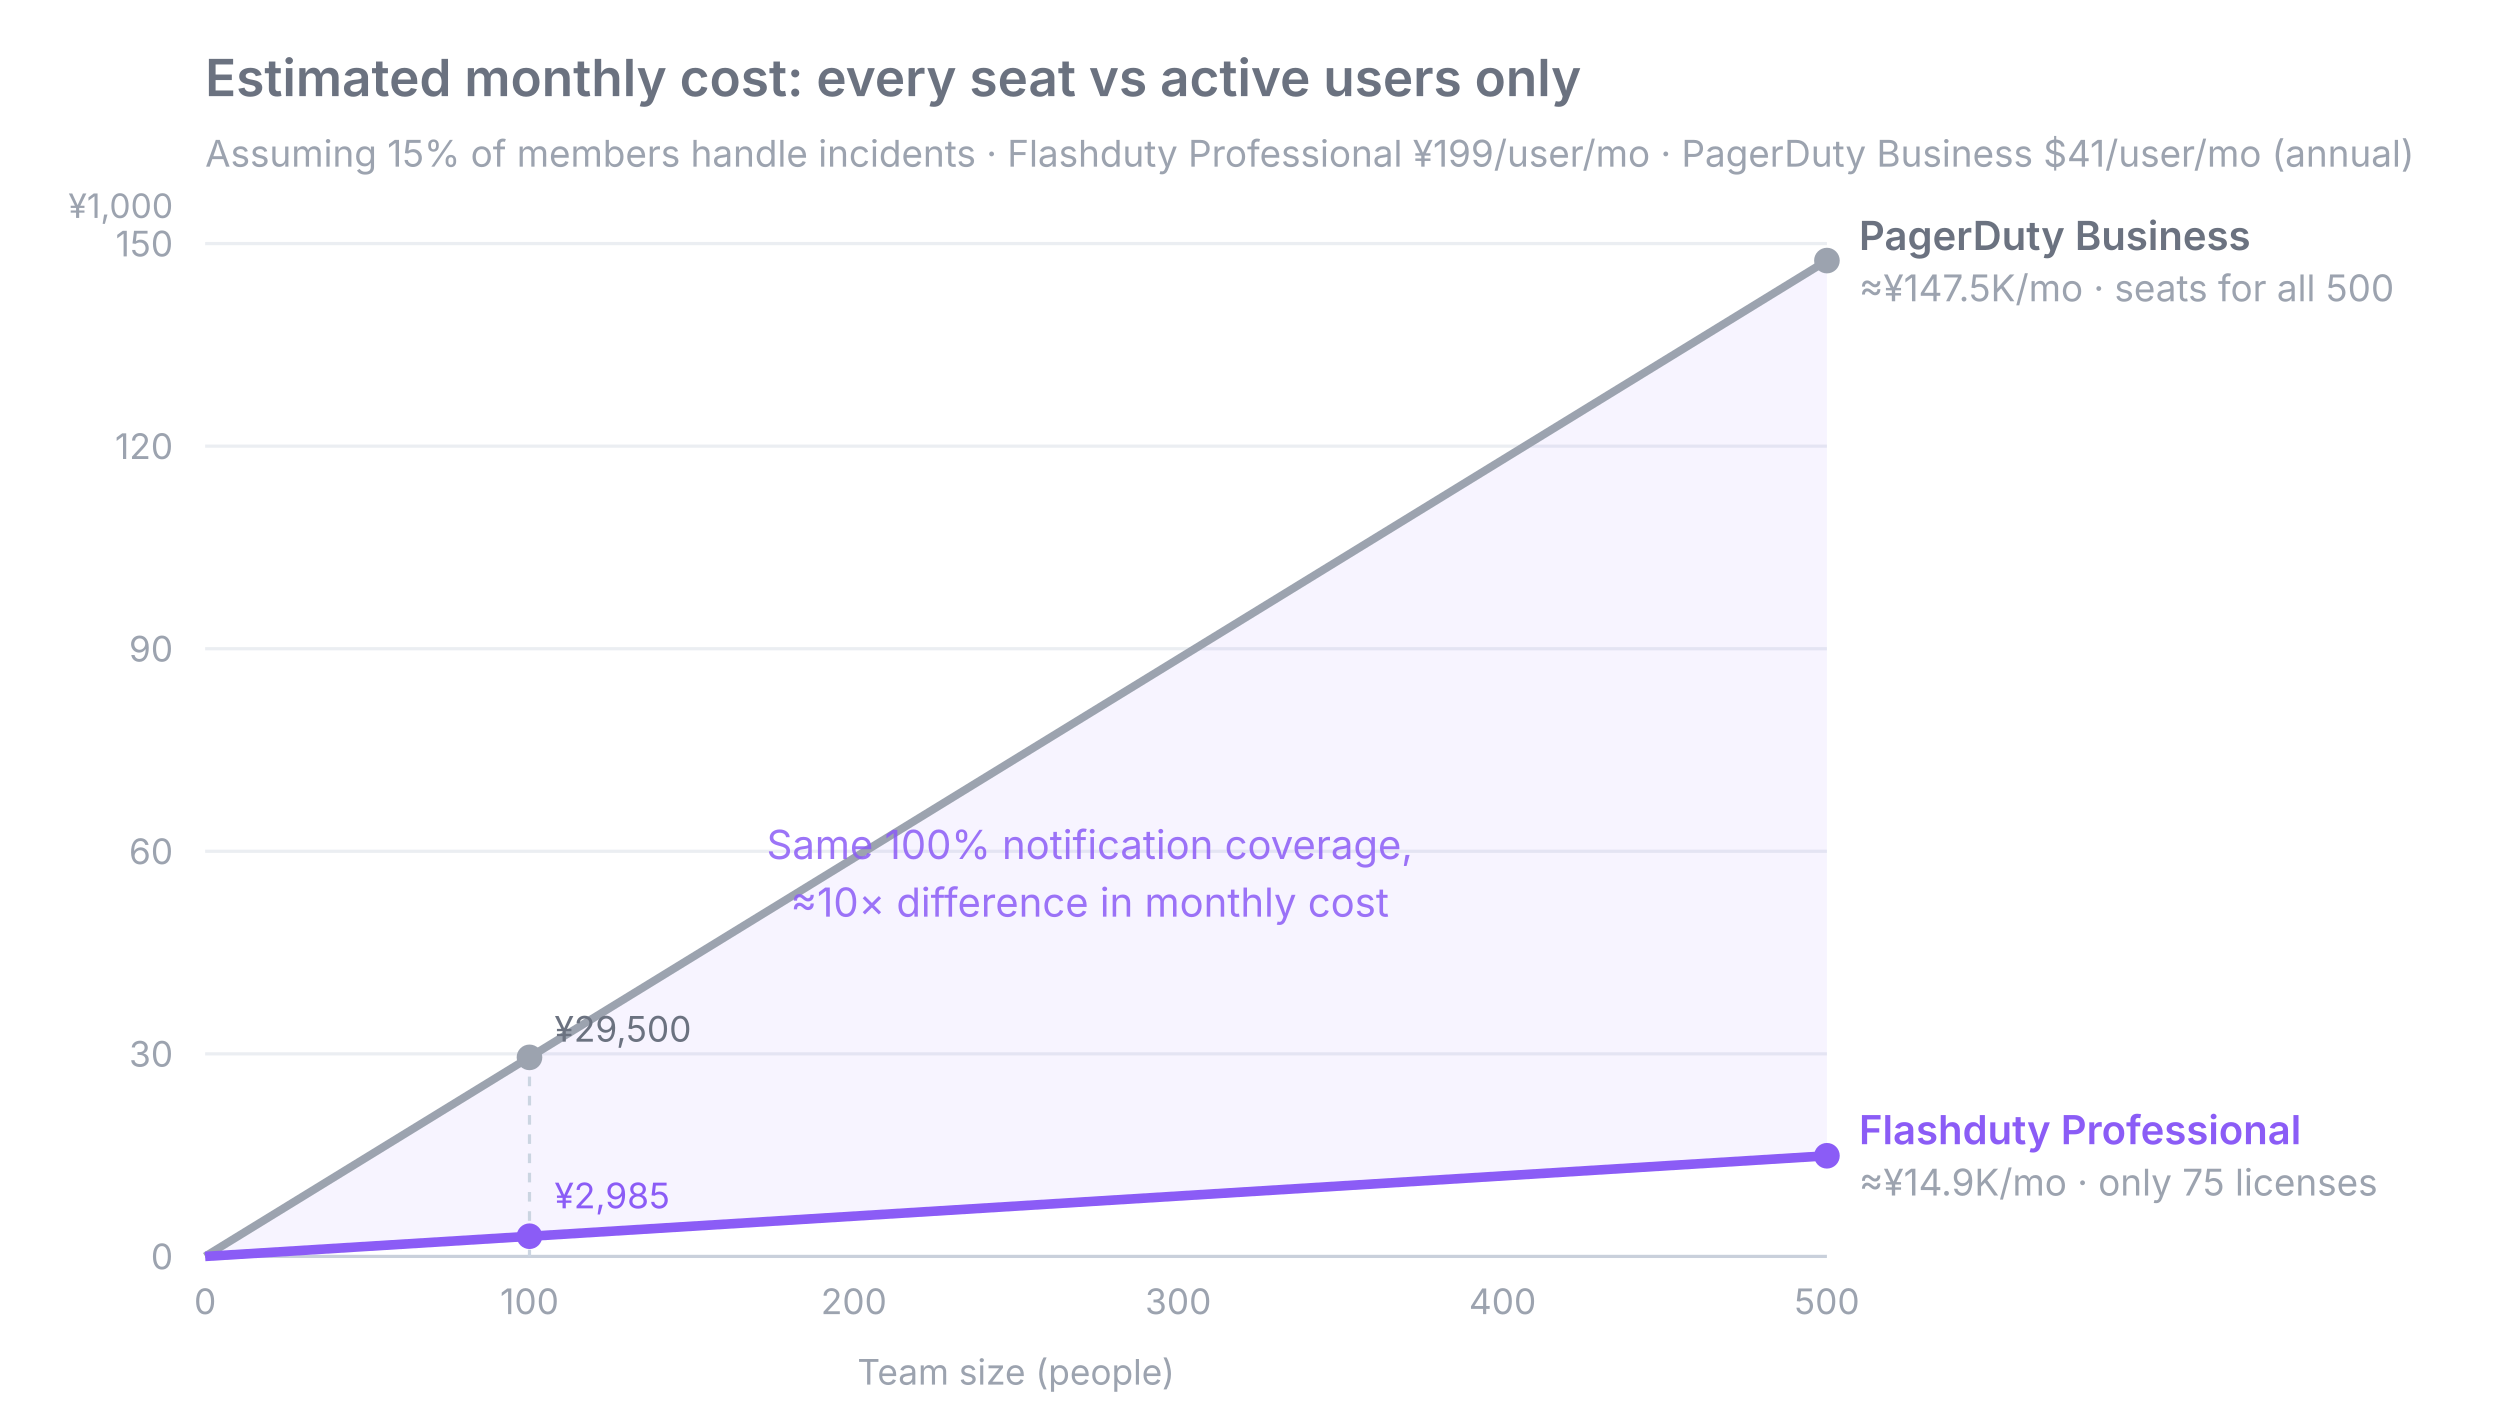
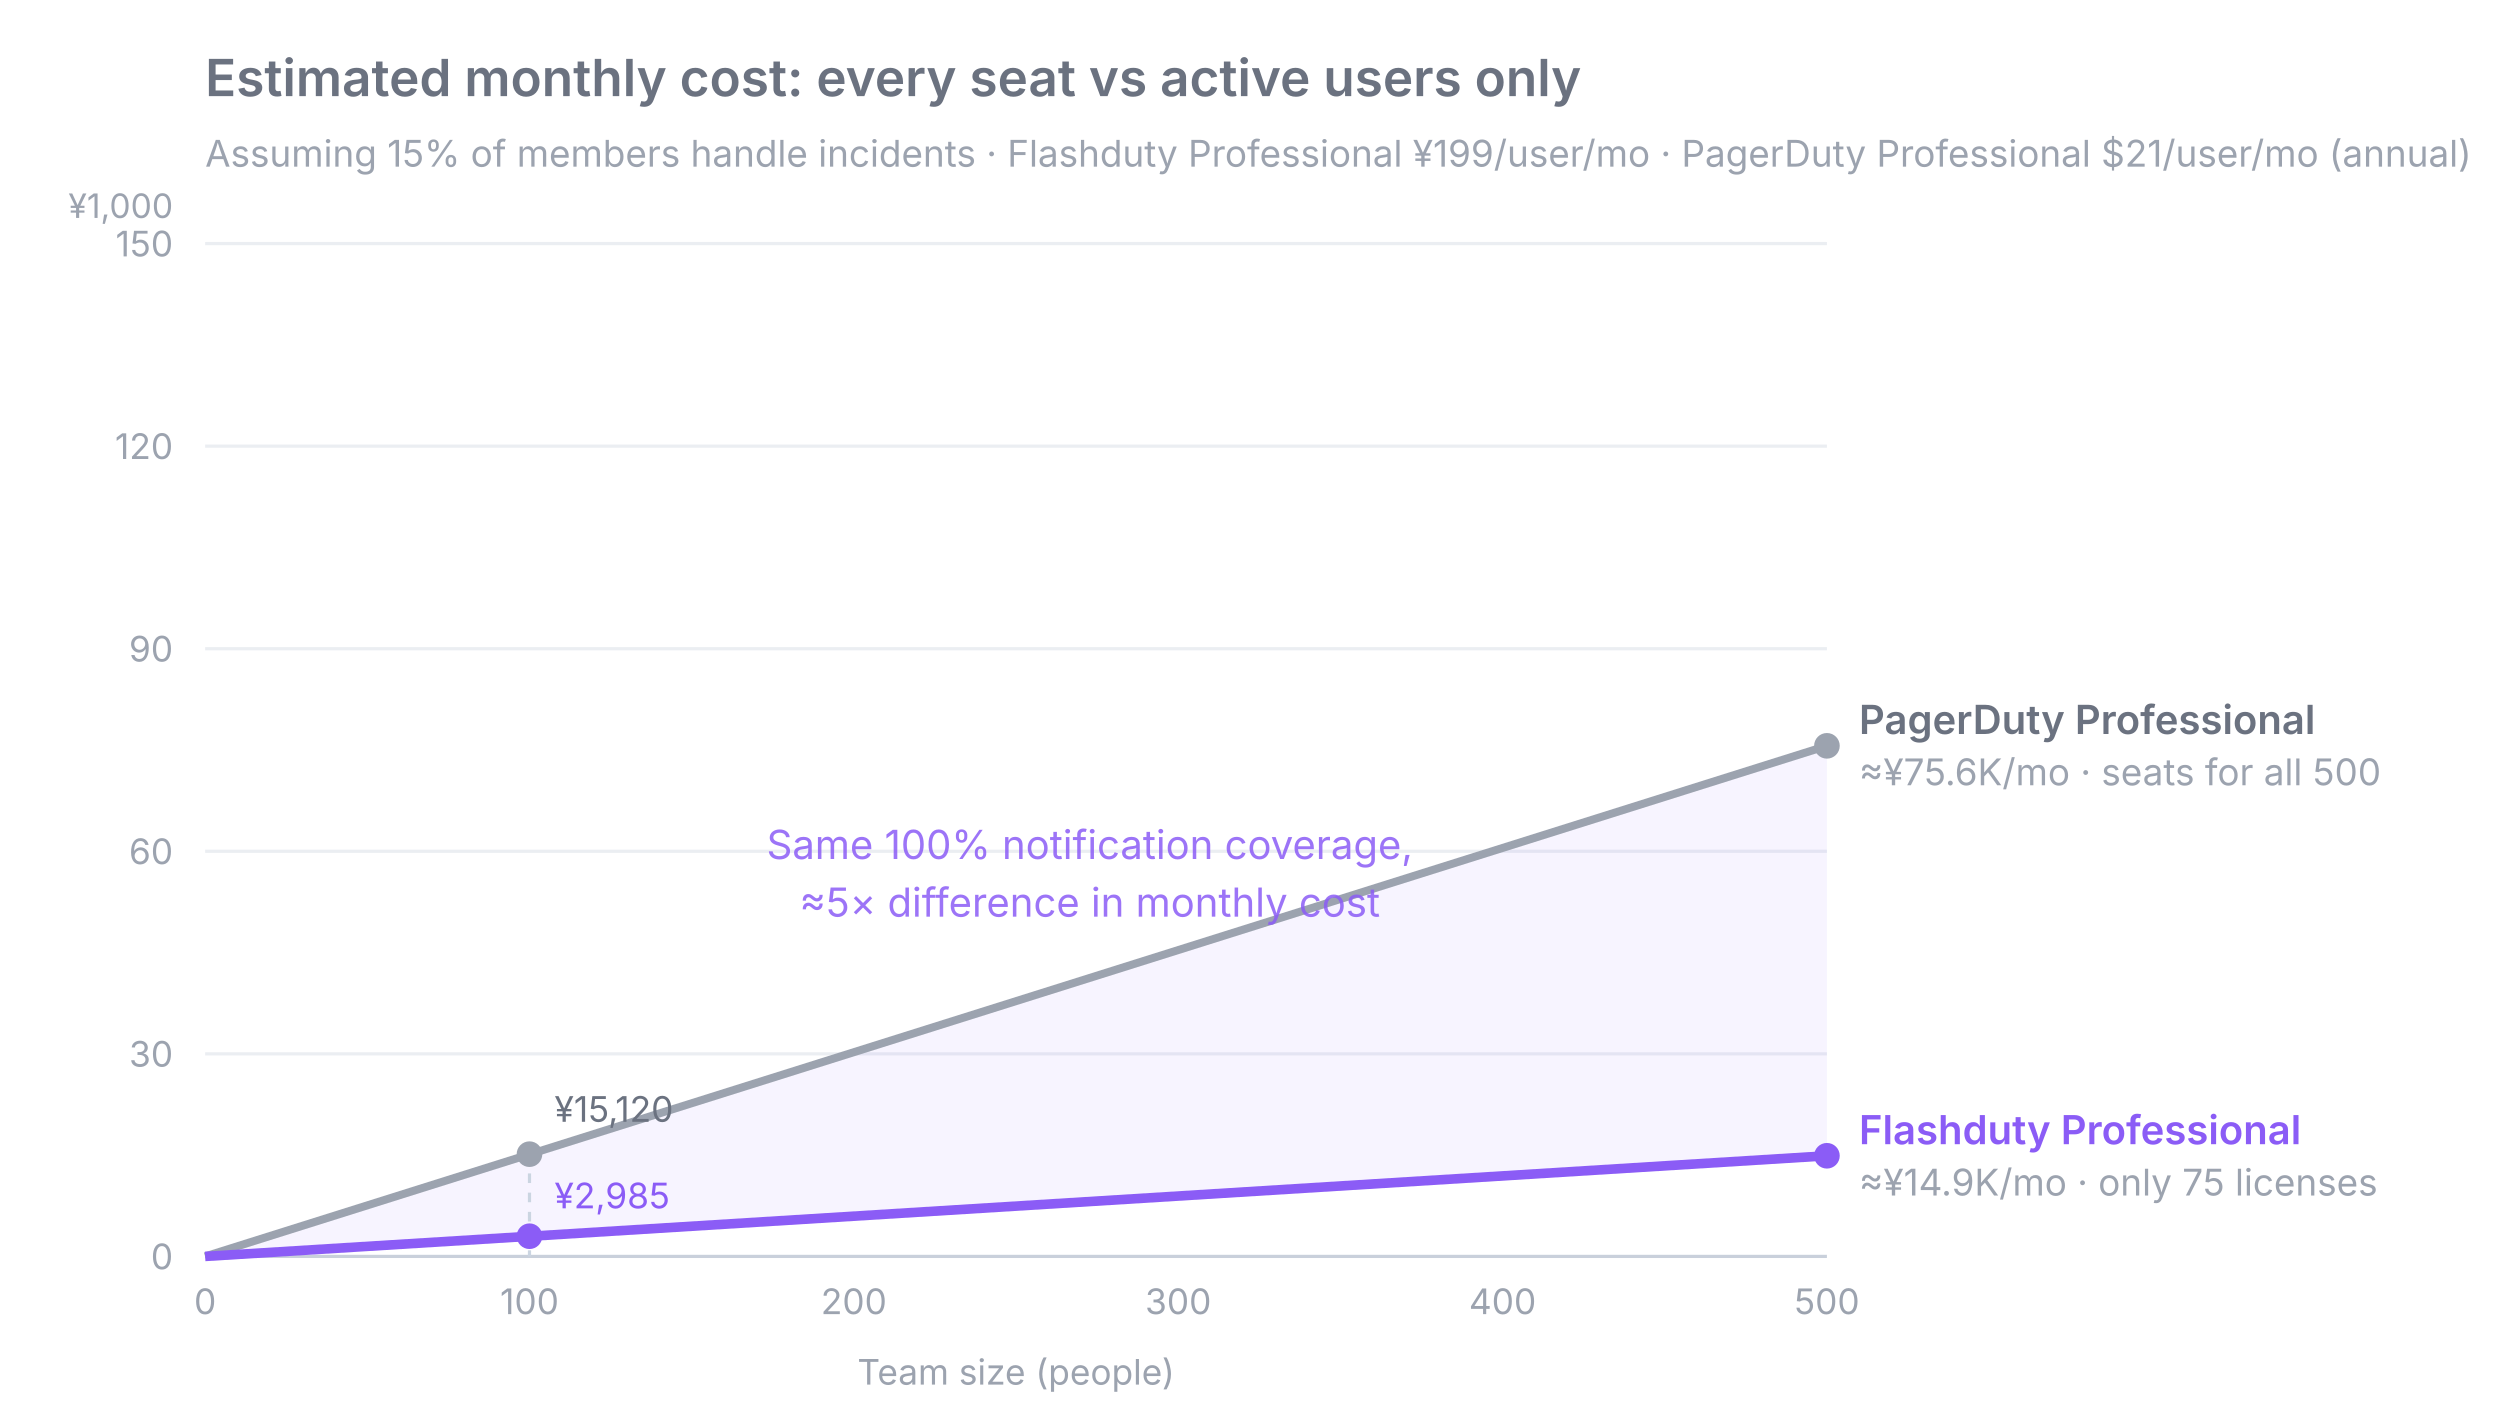
<svg xmlns="http://www.w3.org/2000/svg" width="780" height="440" viewBox="0 0 780 440" fill="none" font-family="Inter, system-ui, -apple-system, sans-serif">
  <text x="64" y="30" font-size="16" font-weight="600" fill="#6B7280">Estimated monthly cost: every seat vs active users only</text>
-   <text x="64" y="52" font-size="11.5" fill="#9CA3AF">Assuming 15% of members handle incidents · Flashduty Professional ¥199/user/mo · PagerDuty Business $41/user/mo (annual)</text>
+   <text x="64" y="52" font-size="11.5" fill="#9CA3AF">Assuming 15% of members handle incidents · Flashduty Professional ¥199/user/mo · PagerDuty Professional $21/user/mo (annual)</text>
  <g stroke="#94A3B8" stroke-opacity="0.18">
    <line x1="64" y1="328.8" x2="570" y2="328.8" />
    <line x1="64" y1="265.6" x2="570" y2="265.6" />
    <line x1="64" y1="202.4" x2="570" y2="202.4" />
    <line x1="64" y1="139.2" x2="570" y2="139.2" />
    <line x1="64" y1="76" x2="570" y2="76" />
  </g>
  <line x1="64" y1="392" x2="570" y2="392" stroke="#94A3B8" stroke-opacity="0.5" />
  <text x="54" y="68" font-size="10.5" fill="#9CA3AF" text-anchor="end">¥1,000</text>
  <g font-size="11" fill="#9CA3AF" text-anchor="end">
    <text x="54" y="396">0</text>
    <text x="54" y="332.8">30</text>
    <text x="54" y="269.6">60</text>
    <text x="54" y="206.4">90</text>
    <text x="54" y="143.2">120</text>
    <text x="54" y="80">150</text>
  </g>
  <g font-size="11" fill="#9CA3AF" text-anchor="middle">
    <text x="64" y="410">0</text>
    <text x="165.2" y="410">100</text>
    <text x="266.4" y="410">200</text>
    <text x="367.6" y="410">300</text>
    <text x="468.8" y="410">400</text>
    <text x="570" y="410">500</text>
  </g>
  <text x="317" y="432" font-size="11" fill="#9CA3AF" text-anchor="middle">Team size (people)</text>
-   <path d="M64 392 L570 81.3 L570 360.6 Z" fill="#8B5CF6" fill-opacity="0.07" />
-   <line x1="64" y1="392" x2="570" y2="81.3" stroke="#9CA3AF" stroke-width="2.5" />
+   <path d="M64 392 L570 232.7 L570 360.6 Z" fill="#8B5CF6" fill-opacity="0.07" />
+   <line x1="64" y1="392" x2="570" y2="232.7" stroke="#9CA3AF" stroke-width="2.5" />
  <line x1="64" y1="392" x2="570" y2="360.6" stroke="#8B5CF6" stroke-width="3" />
-   <line x1="165.2" y1="329.9" x2="165.2" y2="392" stroke="#CBD5E1" stroke-dasharray="3 3" />
-   <circle cx="165.2" cy="329.9" r="4" fill="#9CA3AF" />
+   <line x1="165.2" y1="360.1" x2="165.2" y2="392" stroke="#CBD5E1" stroke-dasharray="3 3" />
+   <circle cx="165.2" cy="360.1" r="4" fill="#9CA3AF" />
  <circle cx="165.2" cy="385.7" r="4" fill="#8B5CF6" />
-   <text x="173" y="325" font-size="11" fill="#6B7280">¥29,500</text>
+   <text x="173" y="350" font-size="11" fill="#6B7280">¥15,120</text>
  <text x="173" y="377" font-size="11" fill="#8B5CF6">¥2,985</text>
-   <circle cx="570" cy="81.3" r="4" fill="#9CA3AF" />
+   <circle cx="570" cy="232.7" r="4" fill="#9CA3AF" />
  <circle cx="570" cy="360.6" r="4" fill="#8B5CF6" />
-   <text x="580" y="78" font-size="12.5" font-weight="600" fill="#6B7280">PagerDuty Business</text>
-   <text x="580" y="94" font-size="11.5" fill="#9CA3AF">≈¥147.5K/mo · seats for all 500</text>
+   <text x="580" y="229" font-size="12.5" font-weight="600" fill="#6B7280">PagerDuty Professional</text>
+   <text x="580" y="245" font-size="11.5" fill="#9CA3AF">≈¥75.6K/mo · seats for all 500</text>
  <text x="580" y="357" font-size="12.5" font-weight="600" fill="#8B5CF6">Flashduty Professional</text>
  <text x="580" y="373" font-size="11.5" fill="#9CA3AF">≈¥14.9K/mo · only 75 licenses</text>
  <text x="340" y="268" font-size="12.5" fill="#8B5CF6" fill-opacity="0.85" text-anchor="middle">Same 100% notification coverage,</text>
-   <text x="340" y="286" font-size="12.5" fill="#8B5CF6" fill-opacity="0.85" text-anchor="middle">≈10× difference in monthly cost</text>
+   <text x="340" y="286" font-size="12.5" fill="#8B5CF6" fill-opacity="0.85" text-anchor="middle">≈5× difference in monthly cost</text>
</svg>
